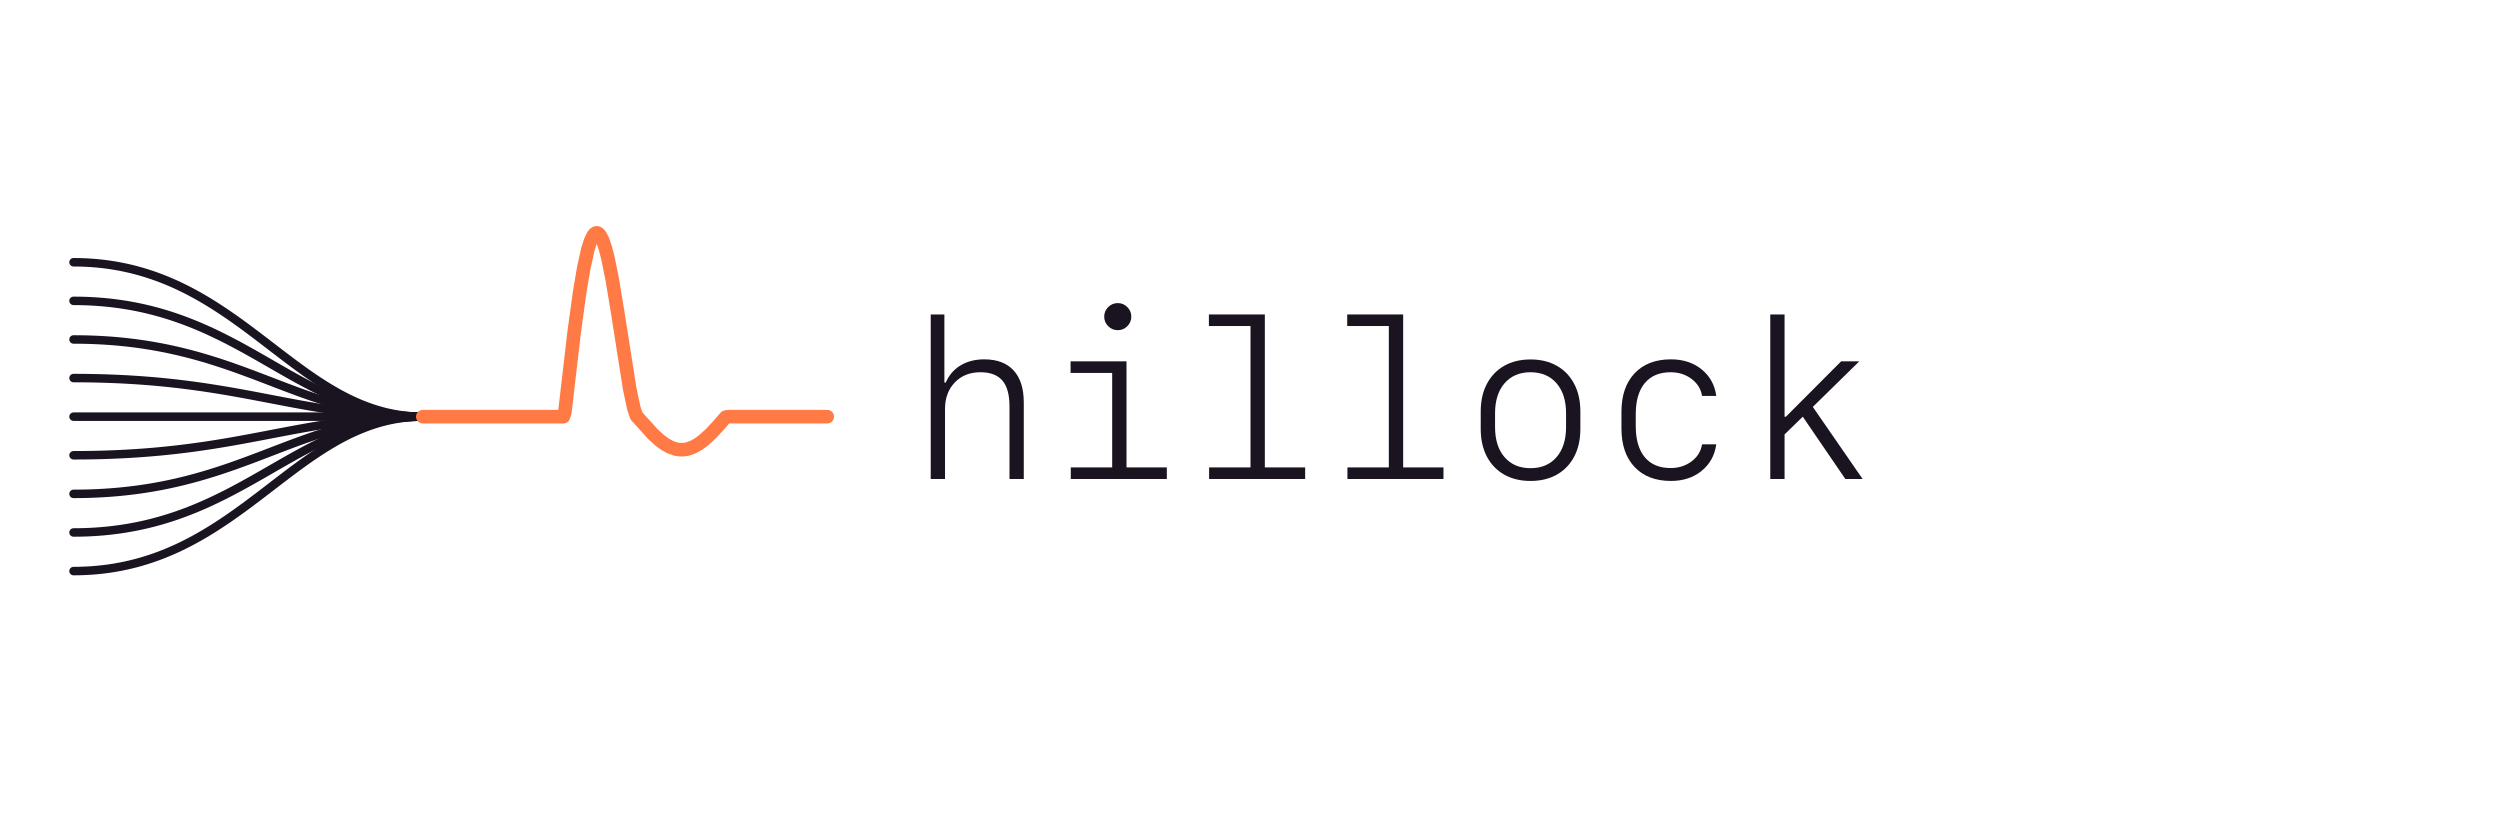
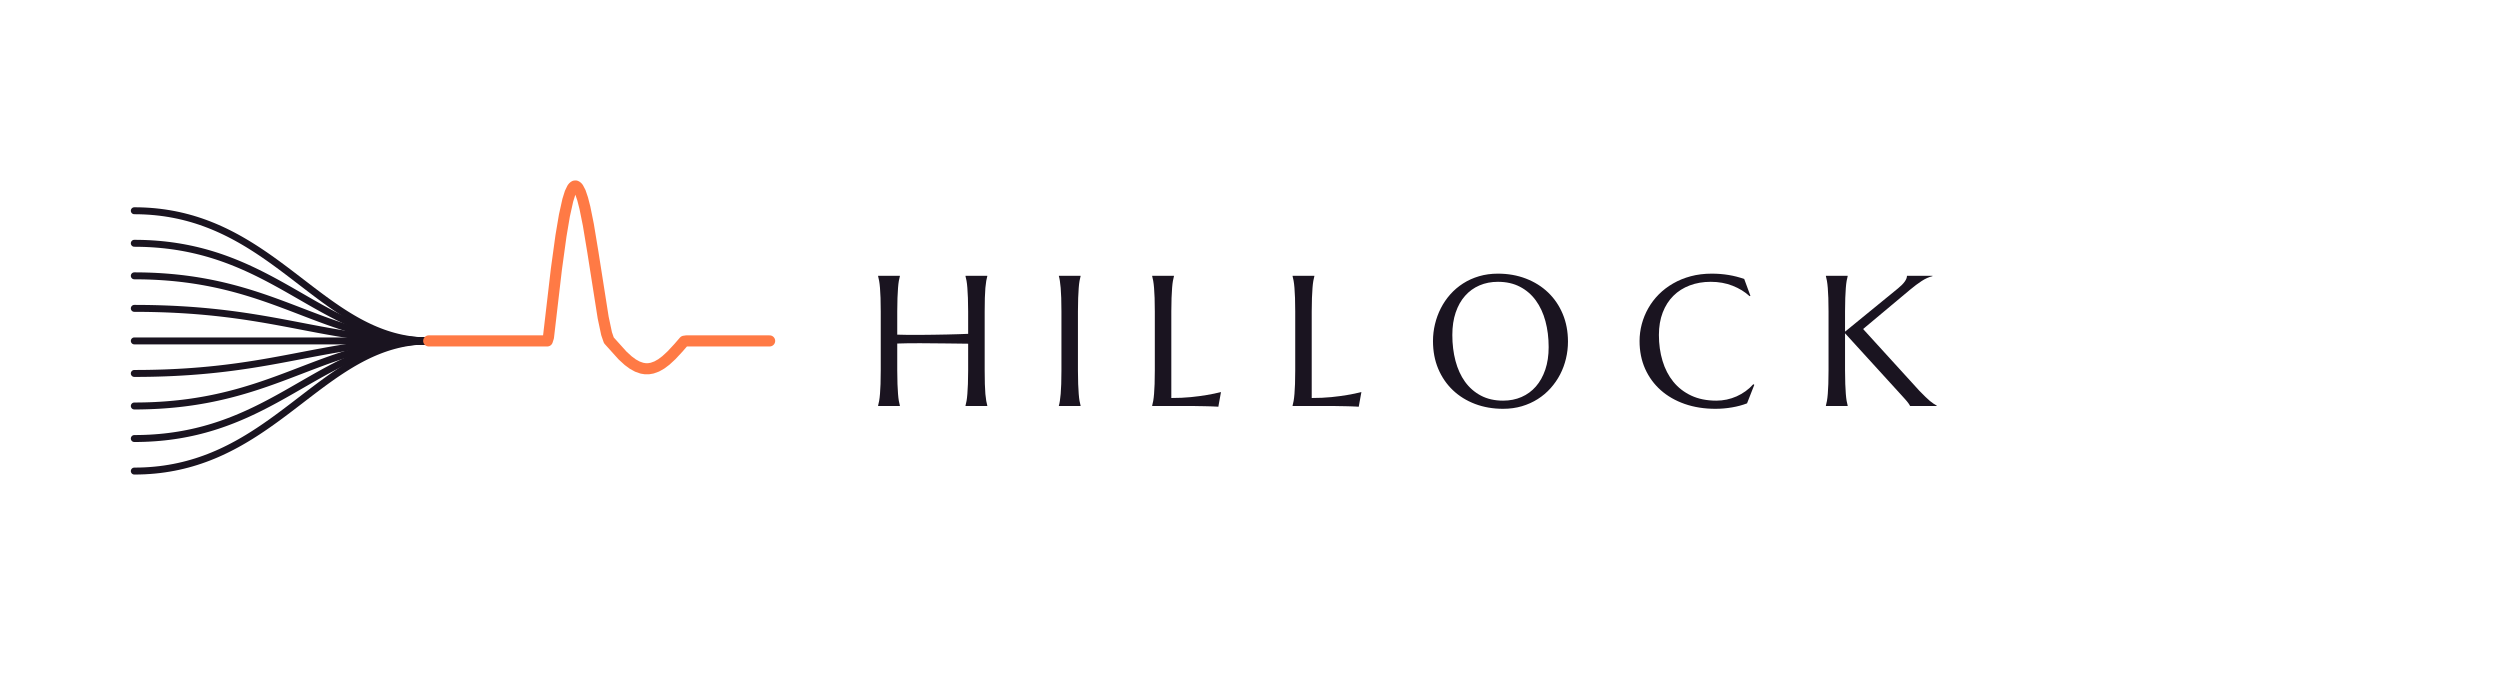
- <svg xmlns="http://www.w3.org/2000/svg" xmlns:xlink="http://www.w3.org/1999/xlink" width="648pt" height="216pt" viewBox="0 0 648 216" version="1.1">
+ <svg xmlns="http://www.w3.org/2000/svg" width="792pt" height="216pt" viewBox="0 0 792 216" version="1.1">
  <defs>
    <style type="text/css">*{stroke-linejoin: round; stroke-linecap: butt}</style>
  </defs>
  <g id="figure_1">
    <g id="patch_1">
-       <path d="M 0 216  L 648 216  L 648 0  L 0 0  L 0 216  z " style="fill: none" />
+       <path d="M 0 216  L 792 216  L 792 0  L 0 0  L 0 216  z " style="fill: none" />
    </g>
    <g id="axes_1">
+       <g id="patch_2">
+         <path d="M 306.71 108.888  Q 305.559 108.86 303.829 108.851  Q 302.108 108.833 300.075 108.805  Q 298.05 108.778 295.851 108.768  Q 293.651 108.75 291.553 108.732  Q 289.455 108.713 287.55 108.75  Q 285.654 108.778 284.246 108.833  L 284.246 117.373  Q 284.246 119.821 284.32 121.652  Q 284.394 123.474 284.495 124.799  Q 284.596 126.115 284.752 127.008  Q 284.909 127.9 285.084 128.499  L 285.084 128.618  L 278.182 128.618  L 278.182 128.499  Q 278.357 127.9 278.513 127.008  Q 278.67 126.115 278.78 124.799  Q 278.9 123.474 278.955 121.652  Q 279.019 119.821 279.019 117.373  L 279.019 98.655  Q 279.019 96.207 278.955 94.385  Q 278.9 92.554 278.78 91.219  Q 278.67 89.885 278.513 88.992  Q 278.357 88.1 278.182 87.492  L 278.182 87.382  L 285.084 87.382  L 285.084 87.492  Q 284.909 88.1 284.752 88.992  Q 284.596 89.885 284.495 91.219  Q 284.394 92.554 284.32 94.385  Q 284.246 96.207 284.246 98.655  L 284.246 106.017  Q 285.746 106.072 287.642 106.09  Q 289.538 106.1 291.608 106.09  Q 293.679 106.072 295.823 106.044  Q 297.967 106.017 299.964 105.971  Q 301.961 105.925 303.7 105.87  Q 305.44 105.814 306.71 105.759  L 306.71 98.655  Q 306.71 96.207 306.636 94.385  Q 306.562 92.554 306.461 91.219  Q 306.36 89.885 306.203 88.992  Q 306.047 88.1 305.872 87.492  L 305.872 87.382  L 312.774 87.382  L 312.774 87.492  Q 312.608 88.1 312.443 88.992  Q 312.286 89.885 312.167 91.219  Q 312.056 92.554 312.001 94.385  Q 311.946 96.207 311.946 98.655  L 311.946 117.373  Q 311.946 119.821 312.001 121.652  Q 312.056 123.474 312.167 124.799  Q 312.286 126.115 312.443 127.008  Q 312.608 127.9 312.774 128.499  L 312.774 128.618  L 305.872 128.618  L 305.872 128.499  Q 306.047 127.9 306.203 127.008  Q 306.36 126.115 306.461 124.799  Q 306.562 123.474 306.636 121.652  Q 306.71 119.821 306.71 117.373  L 306.71 108.888  z " clip-path="url(#pfa886641b9)" style="fill: #1a1420" />
+       </g>
+       <g id="patch_3">
+         <path d="M 335.454 128.499  Q 335.629 127.9 335.767 127.008  Q 335.914 126.115 336.025 124.799  Q 336.144 123.474 336.199 121.652  Q 336.264 119.821 336.264 117.373  L 336.264 98.655  Q 336.264 96.207 336.199 94.385  Q 336.144 92.554 336.025 91.219  Q 335.914 89.885 335.767 88.992  Q 335.629 88.1 335.454 87.492  L 335.454 87.382  L 342.328 87.382  L 342.328 87.492  Q 342.153 88.1 341.997 88.992  Q 341.841 89.885 341.739 91.219  Q 341.638 92.554 341.564 94.385  Q 341.491 96.207 341.491 98.655  L 341.491 117.373  Q 341.491 119.821 341.564 121.652  Q 341.638 123.474 341.739 124.799  Q 341.841 126.115 341.997 127.008  Q 342.153 127.9 342.328 128.499  L 342.328 128.618  L 335.454 128.618  L 335.454 128.499  z " clip-path="url(#pfa886641b9)" style="fill: #1a1420" />
+       </g>
+       <g id="patch_4">
+         <path d="M 371.073 126.087  Q 374.468 126.087 377.312 125.802  Q 380.165 125.508 382.291 125.14  Q 384.766 124.735 386.809 124.192  L 385.972 128.848  Q 385.631 128.821 384.941 128.793  Q 384.251 128.765 383.395 128.729  Q 382.548 128.701 381.61 128.683  Q 380.68 128.673 379.843 128.655  Q 379.014 128.646 378.361 128.627  Q 377.717 128.618 377.432 128.618  L 365.008 128.618  L 365.008 128.499  Q 365.183 127.9 365.34 127.008  Q 365.496 126.115 365.606 124.799  Q 365.726 123.474 365.781 121.652  Q 365.846 119.821 365.846 117.373  L 365.846 98.655  Q 365.846 96.207 365.781 94.385  Q 365.726 92.554 365.606 91.219  Q 365.496 89.885 365.34 88.992  Q 365.183 88.1 365.008 87.492  L 365.008 87.382  L 371.91 87.382  L 371.91 87.492  Q 371.735 88.1 371.579 88.992  Q 371.422 89.885 371.321 91.219  Q 371.22 92.554 371.146 94.385  Q 371.073 96.207 371.073 98.655  L 371.073 126.087  z " clip-path="url(#pfa886641b9)" style="fill: #1a1420" />
+       </g>
+       <g id="patch_5">
+         <path d="M 415.553 126.087  Q 418.949 126.087 421.793 125.802  Q 424.645 125.508 426.771 125.14  Q 429.247 124.735 431.29 124.192  L 430.452 128.848  Q 430.112 128.821 429.422 128.793  Q 428.731 128.765 427.876 128.729  Q 427.029 128.701 426.09 128.683  Q 425.161 128.673 424.323 128.655  Q 423.495 128.646 422.842 128.627  Q 422.198 128.618 421.912 128.618  L 409.489 128.618  L 409.489 128.499  Q 409.664 127.9 409.82 127.008  Q 409.977 126.115 410.087 124.799  Q 410.207 123.474 410.262 121.652  Q 410.326 119.821 410.326 117.373  L 410.326 98.655  Q 410.326 96.207 410.262 94.385  Q 410.207 92.554 410.087 91.219  Q 409.977 89.885 409.82 88.992  Q 409.664 88.1 409.489 87.492  L 409.489 87.382  L 416.391 87.382  L 416.391 87.492  Q 416.216 88.1 416.06 88.992  Q 415.903 89.885 415.802 91.219  Q 415.701 92.554 415.627 94.385  Q 415.553 96.207 415.553 98.655  L 415.553 126.087  z " clip-path="url(#pfa886641b9)" style="fill: #1a1420" />
+       </g>
+       <g id="patch_6">
+         <path d="M 474.537 86.692  Q 479.341 86.692 483.408 88.256  Q 487.476 89.82 490.439 92.655  Q 493.402 95.489 495.068 99.455  Q 496.734 103.422 496.734 108.225  Q 496.734 110.959 496.099 113.609  Q 495.473 116.25 494.249 118.615  Q 493.025 120.971 491.24 122.968  Q 489.464 124.965 487.172 126.419  Q 484.89 127.873 482.129 128.692  Q 479.369 129.511 476.175 129.511  Q 471.372 129.511 467.304 127.974  Q 463.237 126.428 460.273 123.612  Q 457.31 120.796 455.635 116.848  Q 453.97 112.891 453.97 108.06  Q 453.97 105.327 454.605 102.686  Q 455.24 100.035 456.454 97.652  Q 457.678 95.259 459.445 93.262  Q 461.221 91.265 463.503 89.802  Q 465.795 88.33 468.565 87.511  Q 471.344 86.692 474.537 86.692  z M 476.175 126.925  Q 479.369 126.925 482.01 125.775  Q 484.66 124.624 486.565 122.443  Q 488.479 120.253 489.546 117.106  Q 490.614 113.949 490.614 109.956  Q 490.614 105.529 489.592 101.747  Q 488.571 97.965 486.556 95.195  Q 484.54 92.416 481.531 90.851  Q 478.531 89.278 474.537 89.278  Q 471.344 89.278 468.694 90.419  Q 466.053 91.551 464.138 93.713  Q 462.224 95.867 461.157 99.005  Q 460.099 102.133 460.099 106.127  Q 460.099 110.526 461.102 114.336  Q 462.114 118.146 464.12 120.943  Q 466.135 123.732 469.154 125.333  Q 472.172 126.925 476.175 126.925  z " clip-path="url(#pfa886641b9)" style="fill: #1a1420" />
+       </g>
+       <g id="patch_7">
+         <path d="M 554.53 93.704  L 554.273 93.824  Q 552.027 91.753 548.88 90.52  Q 545.733 89.278 541.96 89.278  Q 538.343 89.278 535.316 90.419  Q 532.297 91.551 530.125 93.713  Q 527.954 95.867 526.748 99.005  Q 525.542 102.133 525.542 106.127  Q 525.542 110.526 526.693 114.336  Q 527.843 118.146 530.116 120.943  Q 532.389 123.732 535.794 125.333  Q 539.199 126.925 543.745 126.925  Q 545.383 126.925 547.021 126.584  Q 548.659 126.235 550.168 125.563  Q 551.687 124.882 553.021 123.916  Q 554.355 122.949 555.451 121.716  L 555.763 121.919  L 553.463 127.781  Q 551.309 128.618 548.705 129.06  Q 546.101 129.511 543.46 129.511  Q 538.141 129.511 533.723 127.974  Q 529.306 126.428 526.131 123.612  Q 522.957 120.796 521.181 116.848  Q 519.414 112.891 519.414 108.06  Q 519.414 105.327 520.113 102.686  Q 520.822 100.035 522.174 97.652  Q 523.527 95.259 525.506 93.262  Q 527.493 91.265 530.043 89.802  Q 532.592 88.33 535.647 87.511  Q 538.711 86.692 542.282 86.692  Q 547.831 86.692 552.57 88.385  L 554.53 93.704  z " clip-path="url(#pfa886641b9)" style="fill: #1a1420" />
+       </g>
+       <g id="patch_8">
+         <path d="M 578.443 128.499  Q 578.618 127.9 578.775 127.008  Q 578.931 126.115 579.042 124.799  Q 579.161 123.474 579.216 121.652  Q 579.281 119.821 579.281 117.373  L 579.281 98.655  Q 579.281 96.207 579.216 94.385  Q 579.161 92.554 579.042 91.219  Q 578.931 89.885 578.775 88.992  Q 578.618 88.1 578.443 87.492  L 578.443 87.382  L 585.345 87.382  L 585.345 87.492  Q 585.17 88.1 585.014 88.992  Q 584.858 89.885 584.756 91.219  Q 584.655 92.554 584.582 94.385  Q 584.508 96.207 584.508 98.655  L 584.508 105.069  L 601.302 91.348  Q 604.128 89.047 604.128 87.382  L 612.207 87.382  L 612.207 87.492  Q 610.505 87.897 608.766 89.038  Q 607.026 90.17 605.075 91.808  L 590.232 104.232  L 608.094 123.842  Q 609.217 124.992 610.008 125.756  Q 610.799 126.52 611.398 127.026  Q 612.005 127.523 612.502 127.854  Q 613.008 128.186 613.56 128.499  L 613.56 128.618  L 605.131 128.618  Q 605.011 128.361 604.735 127.956  Q 604.468 127.551 604.109 127.127  Q 603.75 126.695 603.327 126.235  Q 602.913 125.775 602.545 125.37  L 584.508 105.584  L 584.508 117.373  Q 584.508 119.821 584.582 121.652  Q 584.655 123.474 584.756 124.799  Q 584.858 126.115 585.014 127.008  Q 585.17 127.9 585.345 128.499  L 585.345 128.618  L 578.443 128.618  L 578.443 128.499  z " clip-path="url(#pfa886641b9)" style="fill: #1a1420" />
+       </g>
      <g id="LineCollection_1">
-         <path d="M 19.059 148.024  L 20.674 148.004  L 22.262 147.948  L 23.823 147.855  L 25.359 147.726  L 26.87 147.563  L 28.356 147.366  L 29.818 147.137  L 31.256 146.875  L 32.672 146.584  L 34.066 146.262  L 35.438 145.912  L 36.788 145.534  L 38.118 145.129  L 39.429 144.698  L 40.72 144.243  L 41.992 143.763  L 43.246 143.261  L 44.482 142.737  L 45.701 142.192  L 46.904 141.627  L 48.091 141.043  L 49.262 140.441  L 50.419 139.821  L 51.562 139.186  L 52.691 138.536  L 53.807 137.872  L 54.911 137.194  L 56.003 136.504  L 57.083 135.803  L 58.153 135.092  L 59.213 134.372  L 60.264 133.643  L 61.305 132.907  L 62.338 132.164  L 63.364 131.417  L 64.382 130.665  L 65.393 129.909  L 66.399 129.151  L 67.399 128.392  L 68.394 127.632  L 69.385 126.872  L 70.372 126.114  L 71.356 125.359  L 72.338 124.607  L 73.317 123.859  L 74.295 123.117  L 75.273 122.381  L 76.25 121.652  L 77.227 120.932  L 78.206 120.22  L 79.185 119.519  L 80.167 118.83  L 81.152 118.152  L 82.14 117.488  L 83.132 116.837  L 84.128 116.202  L 85.129 115.583  L 86.136 114.981  L 87.148 114.397  L 88.168 113.832  L 89.195 113.287  L 90.229 112.762  L 91.273 112.26  L 92.325 111.781  L 93.387 111.325  L 94.459 110.895  L 95.542 110.49  L 96.636 110.112  L 97.742 109.762  L 98.861 109.44  L 99.993 109.148  L 101.138 108.887  L 102.298 108.658  L 103.472 108.461  L 104.662 108.297  L 105.868 108.169  L 107.091 108.076  L 108.331 108.019  L 109.588 108  " clip-path="url(#pe11ca6ce0f)" style="fill: none; stroke: #1a1420; stroke-width: 2.2; stroke-linecap: round" />
-         <path d="M 19.059 138.018  L 20.674 138.003  L 22.262 137.961  L 23.823 137.891  L 25.359 137.795  L 26.87 137.672  L 28.356 137.524  L 29.818 137.352  L 31.256 137.157  L 32.672 136.938  L 34.066 136.696  L 35.438 136.434  L 36.788 136.15  L 38.118 135.847  L 39.429 135.524  L 40.72 135.182  L 41.992 134.823  L 43.246 134.446  L 44.482 134.053  L 45.701 133.644  L 46.904 133.22  L 48.091 132.782  L 49.262 132.33  L 50.419 131.866  L 51.562 131.39  L 52.691 130.902  L 53.807 130.404  L 54.911 129.895  L 56.003 129.378  L 57.083 128.852  L 58.153 128.319  L 59.213 127.779  L 60.264 127.232  L 61.305 126.68  L 62.338 126.123  L 63.364 125.563  L 64.382 124.998  L 65.393 124.432  L 66.399 123.863  L 67.399 123.294  L 68.394 122.724  L 69.385 122.154  L 70.372 121.586  L 71.356 121.019  L 72.338 120.455  L 73.317 119.894  L 74.295 119.338  L 75.273 118.786  L 76.25 118.239  L 77.227 117.699  L 78.206 117.165  L 79.185 116.64  L 80.167 116.122  L 81.152 115.614  L 82.14 115.116  L 83.132 114.628  L 84.128 114.152  L 85.129 113.687  L 86.136 113.236  L 87.148 112.798  L 88.168 112.374  L 89.195 111.965  L 90.229 111.572  L 91.273 111.195  L 92.325 110.836  L 93.387 110.494  L 94.459 110.171  L 95.542 109.867  L 96.636 109.584  L 97.742 109.321  L 98.861 109.08  L 99.993 108.861  L 101.138 108.665  L 102.298 108.493  L 103.472 108.346  L 104.662 108.223  L 105.868 108.127  L 107.091 108.057  L 108.331 108.014  L 109.588 108  " clip-path="url(#pe11ca6ce0f)" style="fill: none; stroke: #1a1420; stroke-width: 2.2; stroke-linecap: round" />
-         <path d="M 19.059 128.012  L 20.674 128.002  L 22.262 127.974  L 23.823 127.927  L 25.359 127.863  L 26.87 127.781  L 28.356 127.683  L 29.818 127.568  L 31.256 127.438  L 32.672 127.292  L 34.066 127.131  L 35.438 126.956  L 36.788 126.767  L 38.118 126.564  L 39.429 126.349  L 40.72 126.121  L 41.992 125.882  L 43.246 125.631  L 44.482 125.368  L 45.701 125.096  L 46.904 124.813  L 48.091 124.521  L 49.262 124.22  L 50.419 123.911  L 51.562 123.593  L 52.691 123.268  L 53.807 122.936  L 54.911 122.597  L 56.003 122.252  L 57.083 121.902  L 58.153 121.546  L 59.213 121.186  L 60.264 120.821  L 61.305 120.453  L 62.338 120.082  L 63.364 119.708  L 64.382 119.332  L 65.393 118.955  L 66.399 118.576  L 67.399 118.196  L 68.394 117.816  L 69.385 117.436  L 70.372 117.057  L 71.356 116.679  L 72.338 116.303  L 73.317 115.93  L 74.295 115.558  L 75.273 115.19  L 76.25 114.826  L 77.227 114.466  L 78.206 114.11  L 79.185 113.76  L 80.167 113.415  L 81.152 113.076  L 82.14 112.744  L 83.132 112.419  L 84.128 112.101  L 85.129 111.791  L 86.136 111.49  L 87.148 111.198  L 88.168 110.916  L 89.195 110.643  L 90.229 110.381  L 91.273 110.13  L 92.325 109.89  L 93.387 109.663  L 94.459 109.447  L 95.542 109.245  L 96.636 109.056  L 97.742 108.881  L 98.861 108.72  L 99.993 108.574  L 101.138 108.444  L 102.298 108.329  L 103.472 108.23  L 104.662 108.149  L 105.868 108.084  L 107.091 108.038  L 108.331 108.01  L 109.588 108  " clip-path="url(#pe11ca6ce0f)" style="fill: none; stroke: #1a1420; stroke-width: 2.2; stroke-linecap: round" />
-         <path d="M 19.059 118.006  L 20.674 118.001  L 22.262 117.987  L 23.823 117.964  L 25.359 117.932  L 26.87 117.891  L 28.356 117.841  L 29.818 117.784  L 31.256 117.719  L 32.672 117.646  L 34.066 117.565  L 35.438 117.478  L 36.788 117.383  L 38.118 117.282  L 39.429 117.175  L 40.72 117.061  L 41.992 116.941  L 43.246 116.815  L 44.482 116.684  L 45.701 116.548  L 46.904 116.407  L 48.091 116.261  L 49.262 116.11  L 50.419 115.955  L 51.562 115.797  L 52.691 115.634  L 53.807 115.468  L 54.911 115.298  L 56.003 115.126  L 57.083 114.951  L 58.153 114.773  L 59.213 114.593  L 60.264 114.411  L 61.305 114.227  L 62.338 114.041  L 63.364 113.854  L 64.382 113.666  L 65.393 113.477  L 66.399 113.288  L 67.399 113.098  L 68.394 112.908  L 69.385 112.718  L 70.372 112.529  L 71.356 112.34  L 72.338 112.152  L 73.317 111.965  L 74.295 111.779  L 75.273 111.595  L 76.25 111.413  L 77.227 111.233  L 78.206 111.055  L 79.185 110.88  L 80.167 110.707  L 81.152 110.538  L 82.14 110.372  L 83.132 110.209  L 84.128 110.051  L 85.129 109.896  L 86.136 109.745  L 87.148 109.599  L 88.168 109.458  L 89.195 109.322  L 90.229 109.191  L 91.273 109.065  L 92.325 108.945  L 93.387 108.831  L 94.459 108.724  L 95.542 108.622  L 96.636 108.528  L 97.742 108.44  L 98.861 108.36  L 99.993 108.287  L 101.138 108.222  L 102.298 108.164  L 103.472 108.115  L 104.662 108.074  L 105.868 108.042  L 107.091 108.019  L 108.331 108.005  L 109.588 108  " clip-path="url(#pe11ca6ce0f)" style="fill: none; stroke: #1a1420; stroke-width: 2.2; stroke-linecap: round" />
-         <path d="M 19.059 108  L 20.674 108  L 22.262 108  L 23.823 108  L 25.359 108  L 26.87 108  L 28.356 108  L 29.818 108  L 31.256 108  L 32.672 108  L 34.066 108  L 35.438 108  L 36.788 108  L 38.118 108  L 39.429 108  L 40.72 108  L 41.992 108  L 43.246 108  L 44.482 108  L 45.701 108  L 46.904 108  L 48.091 108  L 49.262 108  L 50.419 108  L 51.562 108  L 52.691 108  L 53.807 108  L 54.911 108  L 56.003 108  L 57.083 108  L 58.153 108  L 59.213 108  L 60.264 108  L 61.305 108  L 62.338 108  L 63.364 108  L 64.382 108  L 65.393 108  L 66.399 108  L 67.399 108  L 68.394 108  L 69.385 108  L 70.372 108  L 71.356 108  L 72.338 108  L 73.317 108  L 74.295 108  L 75.273 108  L 76.25 108  L 77.227 108  L 78.206 108  L 79.185 108  L 80.167 108  L 81.152 108  L 82.14 108  L 83.132 108  L 84.128 108  L 85.129 108  L 86.136 108  L 87.148 108  L 88.168 108  L 89.195 108  L 90.229 108  L 91.273 108  L 92.325 108  L 93.387 108  L 94.459 108  L 95.542 108  L 96.636 108  L 97.742 108  L 98.861 108  L 99.993 108  L 101.138 108  L 102.298 108  L 103.472 108  L 104.662 108  L 105.868 108  L 107.091 108  L 108.331 108  L 109.588 108  " clip-path="url(#pe11ca6ce0f)" style="fill: none; stroke: #1a1420; stroke-width: 2.2; stroke-linecap: round" />
-         <path d="M 19.059 97.994  L 20.674 97.999  L 22.262 98.013  L 23.823 98.036  L 25.359 98.068  L 26.87 98.109  L 28.356 98.159  L 29.818 98.216  L 31.256 98.281  L 32.672 98.354  L 34.066 98.435  L 35.438 98.522  L 36.788 98.617  L 38.118 98.718  L 39.429 98.825  L 40.72 98.939  L 41.992 99.059  L 43.246 99.185  L 44.482 99.316  L 45.701 99.452  L 46.904 99.593  L 48.091 99.739  L 49.262 99.89  L 50.419 100.045  L 51.562 100.203  L 52.691 100.366  L 53.807 100.532  L 54.911 100.702  L 56.003 100.874  L 57.083 101.049  L 58.153 101.227  L 59.213 101.407  L 60.264 101.589  L 61.305 101.773  L 62.338 101.959  L 63.364 102.146  L 64.382 102.334  L 65.393 102.523  L 66.399 102.712  L 67.399 102.902  L 68.394 103.092  L 69.385 103.282  L 70.372 103.471  L 71.356 103.66  L 72.338 103.848  L 73.317 104.035  L 74.295 104.221  L 75.273 104.405  L 76.25 104.587  L 77.227 104.767  L 78.206 104.945  L 79.185 105.12  L 80.167 105.293  L 81.152 105.462  L 82.14 105.628  L 83.132 105.791  L 84.128 105.949  L 85.129 106.104  L 86.136 106.255  L 87.148 106.401  L 88.168 106.542  L 89.195 106.678  L 90.229 106.809  L 91.273 106.935  L 92.325 107.055  L 93.387 107.169  L 94.459 107.276  L 95.542 107.378  L 96.636 107.472  L 97.742 107.56  L 98.861 107.64  L 99.993 107.713  L 101.138 107.778  L 102.298 107.836  L 103.472 107.885  L 104.662 107.926  L 105.868 107.958  L 107.091 107.981  L 108.331 107.995  L 109.588 108  " clip-path="url(#pe11ca6ce0f)" style="fill: none; stroke: #1a1420; stroke-width: 2.2; stroke-linecap: round" />
-         <path d="M 19.059 87.988  L 20.674 87.998  L 22.262 88.026  L 23.823 88.073  L 25.359 88.137  L 26.87 88.219  L 28.356 88.317  L 29.818 88.432  L 31.256 88.562  L 32.672 88.708  L 34.066 88.869  L 35.438 89.044  L 36.788 89.233  L 38.118 89.436  L 39.429 89.651  L 40.72 89.879  L 41.992 90.118  L 43.246 90.369  L 44.482 90.632  L 45.701 90.904  L 46.904 91.187  L 48.091 91.479  L 49.262 91.78  L 50.419 92.089  L 51.562 92.407  L 52.691 92.732  L 53.807 93.064  L 54.911 93.403  L 56.003 93.748  L 57.083 94.098  L 58.153 94.454  L 59.213 94.814  L 60.264 95.179  L 61.305 95.547  L 62.338 95.918  L 63.364 96.292  L 64.382 96.668  L 65.393 97.045  L 66.399 97.424  L 67.399 97.804  L 68.394 98.184  L 69.385 98.564  L 70.372 98.943  L 71.356 99.321  L 72.338 99.697  L 73.317 100.07  L 74.295 100.442  L 75.273 100.81  L 76.25 101.174  L 77.227 101.534  L 78.206 101.89  L 79.185 102.24  L 80.167 102.585  L 81.152 102.924  L 82.14 103.256  L 83.132 103.581  L 84.128 103.899  L 85.129 104.209  L 86.136 104.51  L 87.148 104.802  L 88.168 105.084  L 89.195 105.357  L 90.229 105.619  L 91.273 105.87  L 92.325 106.11  L 93.387 106.337  L 94.459 106.553  L 95.542 106.755  L 96.636 106.944  L 97.742 107.119  L 98.861 107.28  L 99.993 107.426  L 101.138 107.556  L 102.298 107.671  L 103.472 107.77  L 104.662 107.851  L 105.868 107.916  L 107.091 107.962  L 108.331 107.99  L 109.588 108  " clip-path="url(#pe11ca6ce0f)" style="fill: none; stroke: #1a1420; stroke-width: 2.2; stroke-linecap: round" />
-         <path d="M 19.059 77.982  L 20.674 77.997  L 22.262 78.039  L 23.823 78.109  L 25.359 78.205  L 26.87 78.328  L 28.356 78.476  L 29.818 78.648  L 31.256 78.843  L 32.672 79.062  L 34.066 79.304  L 35.438 79.566  L 36.788 79.85  L 38.118 80.153  L 39.429 80.476  L 40.72 80.818  L 41.992 81.177  L 43.246 81.554  L 44.482 81.947  L 45.701 82.356  L 46.904 82.78  L 48.091 83.218  L 49.262 83.67  L 50.419 84.134  L 51.562 84.61  L 52.691 85.098  L 53.807 85.596  L 54.911 86.105  L 56.003 86.622  L 57.083 87.148  L 58.153 87.681  L 59.213 88.221  L 60.264 88.768  L 61.305 89.32  L 62.338 89.877  L 63.364 90.437  L 64.382 91.002  L 65.393 91.568  L 66.399 92.137  L 67.399 92.706  L 68.394 93.276  L 69.385 93.846  L 70.372 94.414  L 71.356 94.981  L 72.338 95.545  L 73.317 96.106  L 74.295 96.662  L 75.273 97.214  L 76.25 97.761  L 77.227 98.301  L 78.206 98.835  L 79.185 99.36  L 80.167 99.878  L 81.152 100.386  L 82.14 100.884  L 83.132 101.372  L 84.128 101.848  L 85.129 102.313  L 86.136 102.764  L 87.148 103.202  L 88.168 103.626  L 89.195 104.035  L 90.229 104.428  L 91.273 104.805  L 92.325 105.164  L 93.387 105.506  L 94.459 105.829  L 95.542 106.133  L 96.636 106.416  L 97.742 106.679  L 98.861 106.92  L 99.993 107.139  L 101.138 107.335  L 102.298 107.507  L 103.472 107.654  L 104.662 107.777  L 105.868 107.873  L 107.091 107.943  L 108.331 107.986  L 109.588 108  " clip-path="url(#pe11ca6ce0f)" style="fill: none; stroke: #1a1420; stroke-width: 2.2; stroke-linecap: round" />
-         <path d="M 19.059 67.976  L 20.674 67.996  L 22.262 68.052  L 23.823 68.145  L 25.359 68.274  L 26.87 68.437  L 28.356 68.634  L 29.818 68.863  L 31.256 69.125  L 32.672 69.416  L 34.066 69.738  L 35.438 70.088  L 36.788 70.466  L 38.118 70.871  L 39.429 71.302  L 40.72 71.757  L 41.992 72.237  L 43.246 72.739  L 44.482 73.263  L 45.701 73.808  L 46.904 74.373  L 48.091 74.957  L 49.262 75.559  L 50.419 76.179  L 51.562 76.814  L 52.691 77.464  L 53.807 78.128  L 54.911 78.806  L 56.003 79.496  L 57.083 80.197  L 58.153 80.908  L 59.213 81.628  L 60.264 82.357  L 61.305 83.093  L 62.338 83.836  L 63.364 84.583  L 64.382 85.335  L 65.393 86.091  L 66.399 86.849  L 67.399 87.608  L 68.394 88.368  L 69.385 89.128  L 70.372 89.886  L 71.356 90.641  L 72.338 91.393  L 73.317 92.141  L 74.295 92.883  L 75.273 93.619  L 76.25 94.348  L 77.227 95.068  L 78.206 95.78  L 79.185 96.481  L 80.167 97.17  L 81.152 97.848  L 82.14 98.512  L 83.132 99.163  L 84.128 99.798  L 85.129 100.417  L 86.136 101.019  L 87.148 101.603  L 88.168 102.168  L 89.195 102.713  L 90.229 103.238  L 91.273 103.74  L 92.325 104.219  L 93.387 104.675  L 94.459 105.105  L 95.542 105.51  L 96.636 105.888  L 97.742 106.238  L 98.861 106.56  L 99.993 106.852  L 101.138 107.113  L 102.298 107.342  L 103.472 107.539  L 104.662 107.703  L 105.868 107.831  L 107.091 107.924  L 108.331 107.981  L 109.588 108  " clip-path="url(#pe11ca6ce0f)" style="fill: none; stroke: #1a1420; stroke-width: 2.2; stroke-linecap: round" />
+         <path d="M 42.545 149.236  L 44.209 149.217  L 45.845 149.158  L 47.454 149.062  L 49.036 148.93  L 50.593 148.762  L 52.124 148.559  L 53.63 148.322  L 55.113 148.053  L 56.571 147.753  L 58.007 147.421  L 59.42 147.061  L 60.812 146.671  L 62.183 146.254  L 63.533 145.81  L 64.863 145.341  L 66.173 144.847  L 67.465 144.33  L 68.739 143.79  L 69.995 143.228  L 71.234 142.646  L 72.457 142.044  L 73.664 141.424  L 74.856 140.786  L 76.034 140.131  L 77.197 139.461  L 78.347 138.777  L 79.484 138.079  L 80.609 137.368  L 81.722 136.646  L 82.825 135.913  L 83.917 135.171  L 84.999 134.42  L 86.072 133.662  L 87.136 132.897  L 88.193 132.126  L 89.242 131.351  L 90.284 130.573  L 91.32 129.792  L 92.35 129.01  L 93.376 128.227  L 94.397 127.444  L 95.414 126.663  L 96.428 125.885  L 97.439 125.11  L 98.448 124.34  L 99.456 123.575  L 100.463 122.816  L 101.469 122.066  L 102.477 121.323  L 103.485 120.591  L 104.494 119.868  L 105.506 119.158  L 106.52 118.46  L 107.538 117.775  L 108.56 117.105  L 109.586 116.451  L 110.618 115.813  L 111.655 115.192  L 112.698 114.591  L 113.749 114.008  L 114.807 113.447  L 115.873 112.907  L 116.948 112.389  L 118.032 111.895  L 119.126 111.426  L 120.23 110.982  L 121.346 110.565  L 122.473 110.176  L 123.613 109.815  L 124.766 109.484  L 125.932 109.183  L 127.112 108.914  L 128.307 108.677  L 129.517 108.475  L 130.743 108.306  L 131.986 108.174  L 133.245 108.078  L 134.523 108.02  L 135.818 108  " clip-path="url(#pfa886641b9)" style="fill: none; stroke: #1a1420; stroke-width: 2.2; stroke-linecap: round" />
+         <path d="M 42.545 138.927  L 44.209 138.913  L 45.845 138.869  L 47.454 138.797  L 49.036 138.697  L 50.593 138.571  L 52.124 138.419  L 53.63 138.242  L 55.113 138.04  L 56.571 137.815  L 58.007 137.566  L 59.42 137.295  L 60.812 137.003  L 62.183 136.69  L 63.533 136.358  L 64.863 136.006  L 66.173 135.635  L 67.465 135.247  L 68.739 134.842  L 69.995 134.421  L 71.234 133.984  L 72.457 133.533  L 73.664 133.068  L 74.856 132.589  L 76.034 132.098  L 77.197 131.596  L 78.347 131.083  L 79.484 130.559  L 80.609 130.026  L 81.722 129.484  L 82.825 128.935  L 83.917 128.378  L 84.999 127.815  L 86.072 127.246  L 87.136 126.673  L 88.193 126.095  L 89.242 125.514  L 90.284 124.93  L 91.32 124.344  L 92.35 123.757  L 93.376 123.17  L 94.397 122.583  L 95.414 121.998  L 96.428 121.414  L 97.439 120.833  L 98.448 120.255  L 99.456 119.681  L 100.463 119.112  L 101.469 118.549  L 102.477 117.993  L 103.485 117.443  L 104.494 116.901  L 105.506 116.368  L 106.52 115.845  L 107.538 115.331  L 108.56 114.829  L 109.586 114.338  L 110.618 113.86  L 111.655 113.394  L 112.698 112.943  L 113.749 112.506  L 114.807 112.085  L 115.873 111.68  L 116.948 111.292  L 118.032 110.922  L 119.126 110.57  L 120.23 110.237  L 121.346 109.924  L 122.473 109.632  L 123.613 109.361  L 124.766 109.113  L 125.932 108.887  L 127.112 108.685  L 128.307 108.508  L 129.517 108.356  L 130.743 108.23  L 131.986 108.13  L 133.245 108.058  L 134.523 108.015  L 135.818 108  " clip-path="url(#pfa886641b9)" style="fill: none; stroke: #1a1420; stroke-width: 2.2; stroke-linecap: round" />
+         <path d="M 42.545 128.618  L 44.209 128.608  L 45.845 128.579  L 47.454 128.531  L 49.036 128.465  L 50.593 128.381  L 52.124 128.279  L 53.63 128.161  L 55.113 128.027  L 56.571 127.876  L 58.007 127.711  L 59.42 127.53  L 60.812 127.336  L 62.183 127.127  L 63.533 126.905  L 64.863 126.67  L 66.173 126.424  L 67.465 126.165  L 68.739 125.895  L 69.995 125.614  L 71.234 125.323  L 72.457 125.022  L 73.664 124.712  L 74.856 124.393  L 76.034 124.066  L 77.197 123.731  L 78.347 123.388  L 79.484 123.039  L 80.609 122.684  L 81.722 122.323  L 82.825 121.956  L 83.917 121.585  L 84.999 121.21  L 86.072 120.831  L 87.136 120.448  L 88.193 120.063  L 89.242 119.676  L 90.284 119.286  L 91.32 118.896  L 92.35 118.505  L 93.376 118.113  L 94.397 117.722  L 95.414 117.332  L 96.428 116.942  L 97.439 116.555  L 98.448 116.17  L 99.456 115.787  L 100.463 115.408  L 101.469 115.033  L 102.477 114.662  L 103.485 114.295  L 104.494 113.934  L 105.506 113.579  L 106.52 113.23  L 107.538 112.888  L 108.56 112.553  L 109.586 112.225  L 110.618 111.906  L 111.655 111.596  L 112.698 111.295  L 113.749 111.004  L 114.807 110.723  L 115.873 110.453  L 116.948 110.195  L 118.032 109.948  L 119.126 109.713  L 120.23 109.491  L 121.346 109.283  L 122.473 109.088  L 123.613 108.907  L 124.766 108.742  L 125.932 108.591  L 127.112 108.457  L 128.307 108.339  L 129.517 108.237  L 130.743 108.153  L 131.986 108.087  L 133.245 108.039  L 134.523 108.01  L 135.818 108  " clip-path="url(#pfa886641b9)" style="fill: none; stroke: #1a1420; stroke-width: 2.2; stroke-linecap: round" />
+         <path d="M 42.545 118.309  L 44.209 118.304  L 45.845 118.29  L 47.454 118.266  L 49.036 118.232  L 50.593 118.19  L 52.124 118.14  L 53.63 118.081  L 55.113 118.013  L 56.571 117.938  L 58.007 117.855  L 59.42 117.765  L 60.812 117.668  L 62.183 117.563  L 63.533 117.453  L 64.863 117.335  L 66.173 117.212  L 67.465 117.082  L 68.739 116.947  L 69.995 116.807  L 71.234 116.661  L 72.457 116.511  L 73.664 116.356  L 74.856 116.196  L 76.034 116.033  L 77.197 115.865  L 78.347 115.694  L 79.484 115.52  L 80.609 115.342  L 81.722 115.161  L 82.825 114.978  L 83.917 114.793  L 84.999 114.605  L 86.072 114.415  L 87.136 114.224  L 88.193 114.032  L 89.242 113.838  L 90.284 113.643  L 91.32 113.448  L 92.35 113.252  L 93.376 113.057  L 94.397 112.861  L 95.414 112.666  L 96.428 112.471  L 97.439 112.278  L 98.448 112.085  L 99.456 111.894  L 100.463 111.704  L 101.469 111.516  L 102.477 111.331  L 103.485 111.148  L 104.494 110.967  L 105.506 110.789  L 106.52 110.615  L 107.538 110.444  L 108.56 110.276  L 109.586 110.113  L 110.618 109.953  L 111.655 109.798  L 112.698 109.648  L 113.749 109.502  L 114.807 109.362  L 115.873 109.227  L 116.948 109.097  L 118.032 108.974  L 119.126 108.857  L 120.23 108.746  L 121.346 108.641  L 122.473 108.544  L 123.613 108.454  L 124.766 108.371  L 125.932 108.296  L 127.112 108.228  L 128.307 108.169  L 129.517 108.119  L 130.743 108.077  L 131.986 108.043  L 133.245 108.019  L 134.523 108.005  L 135.818 108  " clip-path="url(#pfa886641b9)" style="fill: none; stroke: #1a1420; stroke-width: 2.2; stroke-linecap: round" />
+         <path d="M 42.545 108  L 44.209 108  L 45.845 108  L 47.454 108  L 49.036 108  L 50.593 108  L 52.124 108  L 53.63 108  L 55.113 108  L 56.571 108  L 58.007 108  L 59.42 108  L 60.812 108  L 62.183 108  L 63.533 108  L 64.863 108  L 66.173 108  L 67.465 108  L 68.739 108  L 69.995 108  L 71.234 108  L 72.457 108  L 73.664 108  L 74.856 108  L 76.034 108  L 77.197 108  L 78.347 108  L 79.484 108  L 80.609 108  L 81.722 108  L 82.825 108  L 83.917 108  L 84.999 108  L 86.072 108  L 87.136 108  L 88.193 108  L 89.242 108  L 90.284 108  L 91.32 108  L 92.35 108  L 93.376 108  L 94.397 108  L 95.414 108  L 96.428 108  L 97.439 108  L 98.448 108  L 99.456 108  L 100.463 108  L 101.469 108  L 102.477 108  L 103.485 108  L 104.494 108  L 105.506 108  L 106.52 108  L 107.538 108  L 108.56 108  L 109.586 108  L 110.618 108  L 111.655 108  L 112.698 108  L 113.749 108  L 114.807 108  L 115.873 108  L 116.948 108  L 118.032 108  L 119.126 108  L 120.23 108  L 121.346 108  L 122.473 108  L 123.613 108  L 124.766 108  L 125.932 108  L 127.112 108  L 128.307 108  L 129.517 108  L 130.743 108  L 131.986 108  L 133.245 108  L 134.523 108  L 135.818 108  " clip-path="url(#pfa886641b9)" style="fill: none; stroke: #1a1420; stroke-width: 2.2; stroke-linecap: round" />
+         <path d="M 42.545 97.691  L 44.209 97.696  L 45.845 97.71  L 47.454 97.734  L 49.036 97.768  L 50.593 97.81  L 52.124 97.86  L 53.63 97.919  L 55.113 97.987  L 56.571 98.062  L 58.007 98.145  L 59.42 98.235  L 60.812 98.332  L 62.183 98.437  L 63.533 98.547  L 64.863 98.665  L 66.173 98.788  L 67.465 98.918  L 68.739 99.053  L 69.995 99.193  L 71.234 99.339  L 72.457 99.489  L 73.664 99.644  L 74.856 99.804  L 76.034 99.967  L 77.197 100.135  L 78.347 100.306  L 79.484 100.48  L 80.609 100.658  L 81.722 100.839  L 82.825 101.022  L 83.917 101.207  L 84.999 101.395  L 86.072 101.585  L 87.136 101.776  L 88.193 101.968  L 89.242 102.162  L 90.284 102.357  L 91.32 102.552  L 92.35 102.748  L 93.376 102.943  L 94.397 103.139  L 95.414 103.334  L 96.428 103.529  L 97.439 103.722  L 98.448 103.915  L 99.456 104.106  L 100.463 104.296  L 101.469 104.484  L 102.477 104.669  L 103.485 104.852  L 104.494 105.033  L 105.506 105.211  L 106.52 105.385  L 107.538 105.556  L 108.56 105.724  L 109.586 105.887  L 110.618 106.047  L 111.655 106.202  L 112.698 106.352  L 113.749 106.498  L 114.807 106.638  L 115.873 106.773  L 116.948 106.903  L 118.032 107.026  L 119.126 107.143  L 120.23 107.254  L 121.346 107.359  L 122.473 107.456  L 123.613 107.546  L 124.766 107.629  L 125.932 107.704  L 127.112 107.772  L 128.307 107.831  L 129.517 107.881  L 130.743 107.923  L 131.986 107.957  L 133.245 107.981  L 134.523 107.995  L 135.818 108  " clip-path="url(#pfa886641b9)" style="fill: none; stroke: #1a1420; stroke-width: 2.2; stroke-linecap: round" />
+         <path d="M 42.545 87.382  L 44.209 87.392  L 45.845 87.421  L 47.454 87.469  L 49.036 87.535  L 50.593 87.619  L 52.124 87.721  L 53.63 87.839  L 55.113 87.973  L 56.571 88.124  L 58.007 88.289  L 59.42 88.47  L 60.812 88.664  L 62.183 88.873  L 63.533 89.095  L 64.863 89.33  L 66.173 89.576  L 67.465 89.835  L 68.739 90.105  L 69.995 90.386  L 71.234 90.677  L 72.457 90.978  L 73.664 91.288  L 74.856 91.607  L 76.034 91.934  L 77.197 92.269  L 78.347 92.612  L 79.484 92.961  L 80.609 93.316  L 81.722 93.677  L 82.825 94.044  L 83.917 94.415  L 84.999 94.79  L 86.072 95.169  L 87.136 95.552  L 88.193 95.937  L 89.242 96.324  L 90.284 96.714  L 91.32 97.104  L 92.35 97.495  L 93.376 97.887  L 94.397 98.278  L 95.414 98.668  L 96.428 99.058  L 97.439 99.445  L 98.448 99.83  L 99.456 100.213  L 100.463 100.592  L 101.469 100.967  L 102.477 101.338  L 103.485 101.705  L 104.494 102.066  L 105.506 102.421  L 106.52 102.77  L 107.538 103.112  L 108.56 103.447  L 109.586 103.775  L 110.618 104.094  L 111.655 104.404  L 112.698 104.705  L 113.749 104.996  L 114.807 105.277  L 115.873 105.547  L 116.948 105.805  L 118.032 106.052  L 119.126 106.287  L 120.23 106.509  L 121.346 106.717  L 122.473 106.912  L 123.613 107.093  L 124.766 107.258  L 125.932 107.409  L 127.112 107.543  L 128.307 107.661  L 129.517 107.763  L 130.743 107.847  L 131.986 107.913  L 133.245 107.961  L 134.523 107.99  L 135.818 108  " clip-path="url(#pfa886641b9)" style="fill: none; stroke: #1a1420; stroke-width: 2.2; stroke-linecap: round" />
+         <path d="M 42.545 77.073  L 44.209 77.087  L 45.845 77.131  L 47.454 77.203  L 49.036 77.303  L 50.593 77.429  L 52.124 77.581  L 53.63 77.758  L 55.113 77.96  L 56.571 78.185  L 58.007 78.434  L 59.42 78.705  L 60.812 78.997  L 62.183 79.31  L 63.533 79.642  L 64.863 79.994  L 66.173 80.365  L 67.465 80.753  L 68.739 81.158  L 69.995 81.579  L 71.234 82.016  L 72.457 82.467  L 73.664 82.932  L 74.856 83.411  L 76.034 83.902  L 77.197 84.404  L 78.347 84.917  L 79.484 85.441  L 80.609 85.974  L 81.722 86.516  L 82.825 87.065  L 83.917 87.622  L 84.999 88.185  L 86.072 88.754  L 87.136 89.327  L 88.193 89.905  L 89.242 90.486  L 90.284 91.07  L 91.32 91.656  L 92.35 92.243  L 93.376 92.83  L 94.397 93.417  L 95.414 94.002  L 96.428 94.586  L 97.439 95.167  L 98.448 95.745  L 99.456 96.319  L 100.463 96.888  L 101.469 97.451  L 102.477 98.007  L 103.485 98.557  L 104.494 99.099  L 105.506 99.632  L 106.52 100.155  L 107.538 100.669  L 108.56 101.171  L 109.586 101.662  L 110.618 102.14  L 111.655 102.606  L 112.698 103.057  L 113.749 103.494  L 114.807 103.915  L 115.873 104.32  L 116.948 104.708  L 118.032 105.078  L 119.126 105.43  L 120.23 105.763  L 121.346 106.076  L 122.473 106.368  L 123.613 106.639  L 124.766 106.887  L 125.932 107.113  L 127.112 107.315  L 128.307 107.492  L 129.517 107.644  L 130.743 107.77  L 131.986 107.87  L 133.245 107.942  L 134.523 107.985  L 135.818 108  " clip-path="url(#pfa886641b9)" style="fill: none; stroke: #1a1420; stroke-width: 2.2; stroke-linecap: round" />
+         <path d="M 42.545 66.764  L 44.209 66.783  L 45.845 66.842  L 47.454 66.938  L 49.036 67.07  L 50.593 67.238  L 52.124 67.441  L 53.63 67.678  L 55.113 67.947  L 56.571 68.247  L 58.007 68.579  L 59.42 68.939  L 60.812 69.329  L 62.183 69.746  L 63.533 70.19  L 64.863 70.659  L 66.173 71.153  L 67.465 71.67  L 68.739 72.21  L 69.995 72.772  L 71.234 73.354  L 72.457 73.956  L 73.664 74.576  L 74.856 75.214  L 76.034 75.869  L 77.197 76.539  L 78.347 77.223  L 79.484 77.921  L 80.609 78.632  L 81.722 79.354  L 82.825 80.087  L 83.917 80.829  L 84.999 81.58  L 86.072 82.338  L 87.136 83.103  L 88.193 83.874  L 89.242 84.649  L 90.284 85.427  L 91.32 86.208  L 92.35 86.99  L 93.376 87.773  L 94.397 88.556  L 95.414 89.337  L 96.428 90.115  L 97.439 90.89  L 98.448 91.66  L 99.456 92.425  L 100.463 93.184  L 101.469 93.934  L 102.477 94.677  L 103.485 95.409  L 104.494 96.132  L 105.506 96.842  L 106.52 97.54  L 107.538 98.225  L 108.56 98.895  L 109.586 99.549  L 110.618 100.187  L 111.655 100.808  L 112.698 101.409  L 113.749 101.992  L 114.807 102.553  L 115.873 103.093  L 116.948 103.611  L 118.032 104.105  L 119.126 104.574  L 120.23 105.018  L 121.346 105.435  L 122.473 105.824  L 123.613 106.185  L 124.766 106.516  L 125.932 106.817  L 127.112 107.086  L 128.307 107.323  L 129.517 107.525  L 130.743 107.694  L 131.986 107.826  L 133.245 107.922  L 134.523 107.98  L 135.818 108  " clip-path="url(#pfa886641b9)" style="fill: none; stroke: #1a1420; stroke-width: 2.2; stroke-linecap: round" />
      </g>
      <g id="line2d_1">
-         <path d="M 109.588 108  L 146.049 108  L 146.399 106.905  L 148.853 85.885  L 150.256 75.685  L 151.307 69.456  L 152.359 64.719  L 153.06 62.483  L 153.761 61.03  L 154.112 60.606  L 154.463 60.386  L 154.813 60.371  L 155.164 60.554  L 155.514 60.933  L 156.215 62.267  L 156.917 64.334  L 157.618 67.079  L 158.669 72.292  L 160.072 80.747  L 163.227 100.81  L 164.279 105.782  L 164.98 107.815  L 169.187 112.488  L 170.94 114.089  L 172.342 115.125  L 173.744 115.902  L 175.147 116.391  L 176.199 116.558  L 177.25 116.55  L 178.302 116.367  L 179.704 115.857  L 181.107 115.061  L 182.509 114.008  L 184.262 112.39  L 186.365 110.128  L 188.118 108.102  L 188.819 108  L 214.412 108  L 214.412 108  " clip-path="url(#pe11ca6ce0f)" style="fill: none; stroke: #ff7a45; stroke-width: 3.52; stroke-linecap: round" />
-       </g>
-       <g id="text_1">
-         <g style="fill: #1a1420" transform="translate(235.3765 124.1539) scale(0.58 -0.58)">
-           <defs>
-             <path id=".SFNSMono-Light-68" d="M 647 0  L 647 4706  L 1038 4706  L 1038 2759  L 1078 2759  Q 1216 3078 1502 3250  Q 1788 3422 2178 3422  Q 2728 3422 3018 3105  Q 3309 2788 3309 2188  L 3309 0  L 2900 0  L 2900 2084  Q 2900 2578 2697 2815  Q 2494 3053 2069 3053  Q 1616 3053 1336 2761  Q 1056 2469 1056 2000  L 1056 0  L 647 0  z " transform="scale(0.015625)" />
-             <path id=".SFNSMono-Light-69" d="M 2041 4256  Q 1881 4256 1767 4370  Q 1653 4484 1653 4644  Q 1653 4803 1767 4917  Q 1881 5031 2041 5031  Q 2200 5031 2314 4917  Q 2428 4803 2428 4644  Q 2428 4484 2314 4370  Q 2200 4256 2041 4256  z M 3444 0  L 697 0  L 697 331  L 1881 331  L 1881 3034  L 691 3034  L 691 3366  L 2291 3366  L 2291 331  L 3444 331  L 3444 0  z " transform="scale(0.015625)" />
-             <path id=".SFNSMono-Light-6c" d="M 3444 0  L 697 0  L 697 331  L 1881 331  L 1881 4375  L 691 4375  L 691 4706  L 2291 4706  L 2291 331  L 3444 331  L 3444 0  z " transform="scale(0.015625)" />
-             <path id=".SFNSMono-Light-6f" d="M 1978 -56  Q 1544 -56 1223 126  Q 903 309 728 643  Q 553 978 553 1431  L 553 1931  Q 553 2384 728 2718  Q 903 3053 1223 3236  Q 1544 3419 1978 3419  Q 2413 3419 2733 3236  Q 3053 3053 3228 2718  Q 3403 2384 3403 1931  L 3403 1431  Q 3403 978 3228 643  Q 3053 309 2733 126  Q 2413 -56 1978 -56  z M 1978 3053  Q 1509 3053 1236 2739  Q 963 2425 963 1878  L 963 1484  Q 963 938 1236 623  Q 1509 309 1978 309  Q 2447 309 2720 623  Q 2994 938 2994 1484  L 2994 1878  Q 2994 2425 2720 2739  Q 2447 3053 1978 3053  z " transform="scale(0.015625)" />
-             <path id=".SFNSMono-Light-63" d="M 3334 2375  L 2928 2375  Q 2878 2675 2625 2864  Q 2372 3053 2028 3053  Q 1547 3053 1289 2742  Q 1031 2431 1031 1853  L 1031 1513  Q 1031 934 1289 623  Q 1547 313 2028 313  Q 2372 313 2625 502  Q 2878 691 2928 991  L 3334 991  Q 3269 519 2914 231  Q 2559 -56 2038 -56  Q 1375 -56 998 342  Q 622 741 622 1444  L 622 1922  Q 622 2625 998 3023  Q 1375 3422 2038 3422  Q 2559 3422 2914 3136  Q 3269 2850 3334 2375  z " transform="scale(0.015625)" />
-             <path id=".SFNSMono-Light-6b" d="M 1369 1781  L 2950 3366  L 3469 3366  L 2028 1953  L 1928 1856  L 1331 1275  L 1331 0  L 922 0  L 922 4706  L 1331 4706  L 1331 1781  L 1369 1781  z M 1788 1875  L 2084 2141  L 3563 0  L 3069 0  L 1788 1875  z " transform="scale(0.015625)" />
-           </defs>
-           <use xlink:href="#.SFNSMono-Light-68" />
-           <use xlink:href="#.SFNSMono-Light-69" transform="translate(61.81641 0)" />
-           <use xlink:href="#.SFNSMono-Light-6c" transform="translate(123.6328 0)" />
-           <use xlink:href="#.SFNSMono-Light-6c" transform="translate(185.4492 0)" />
-           <use xlink:href="#.SFNSMono-Light-6f" transform="translate(247.2656 0)" />
-           <use xlink:href="#.SFNSMono-Light-63" transform="translate(309.082 0)" />
-           <use xlink:href="#.SFNSMono-Light-6b" transform="translate(370.8984 0)" />
-         </g>
+         <path d="M 135.818 108  L 173.383 108  L 173.745 106.872  L 176.273 85.215  L 177.718 74.705  L 178.801 68.288  L 179.885 63.408  L 180.607 61.103  L 181.33 59.607  L 181.691 59.17  L 182.052 58.943  L 182.413 58.928  L 182.775 59.117  L 183.136 59.507  L 183.858 60.881  L 184.581 63.011  L 185.303 65.839  L 186.387 71.21  L 187.832 79.921  L 191.082 100.593  L 192.166 105.715  L 192.888 107.81  L 197.223 112.624  L 199.029 114.274  L 200.474 115.341  L 201.919 116.141  L 203.363 116.645  L 204.447 116.818  L 205.531 116.809  L 206.614 116.62  L 208.059 116.095  L 209.504 115.275  L 210.949 114.19  L 212.755 112.523  L 214.922 110.192  L 216.728 108.106  L 217.45 108  L 243.818 108  L 243.818 108  " clip-path="url(#pfa886641b9)" style="fill: none; stroke: #ff7a45; stroke-width: 3.52; stroke-linecap: round" />
      </g>
    </g>
  </g>
  <defs>
-     <clipPath id="pe11ca6ce0f">
-       <rect x="0" y="3.176" width="648" height="209.647" />
+     <clipPath id="pfa886641b9">
+       <rect x="22.909" y="0" width="746.182" height="216" />
    </clipPath>
  </defs>
</svg>
